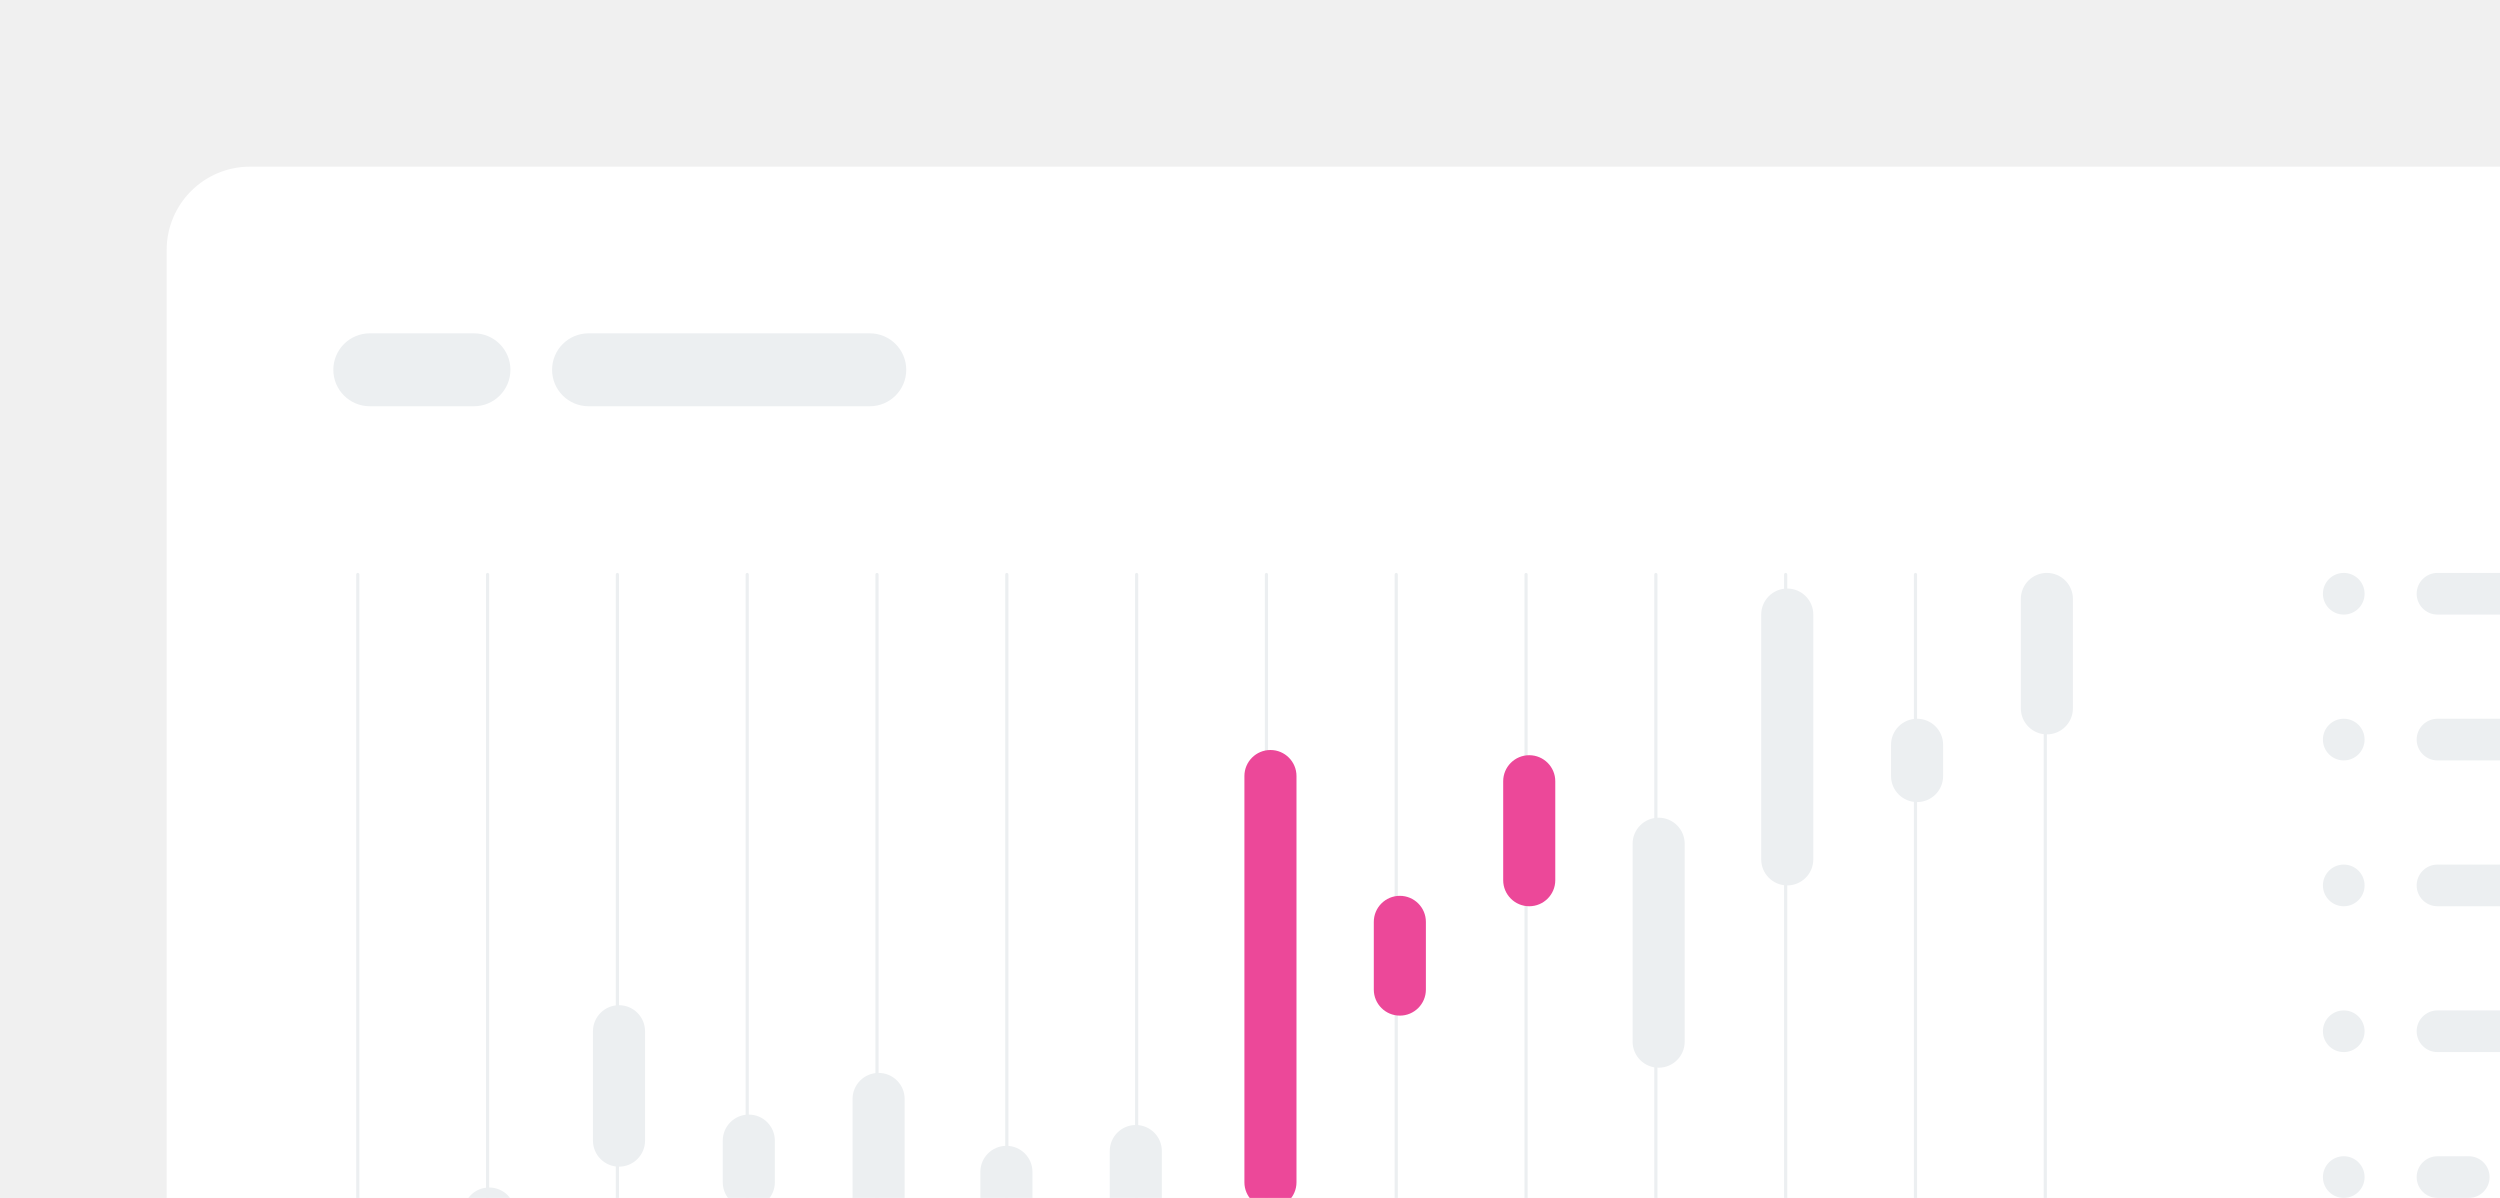
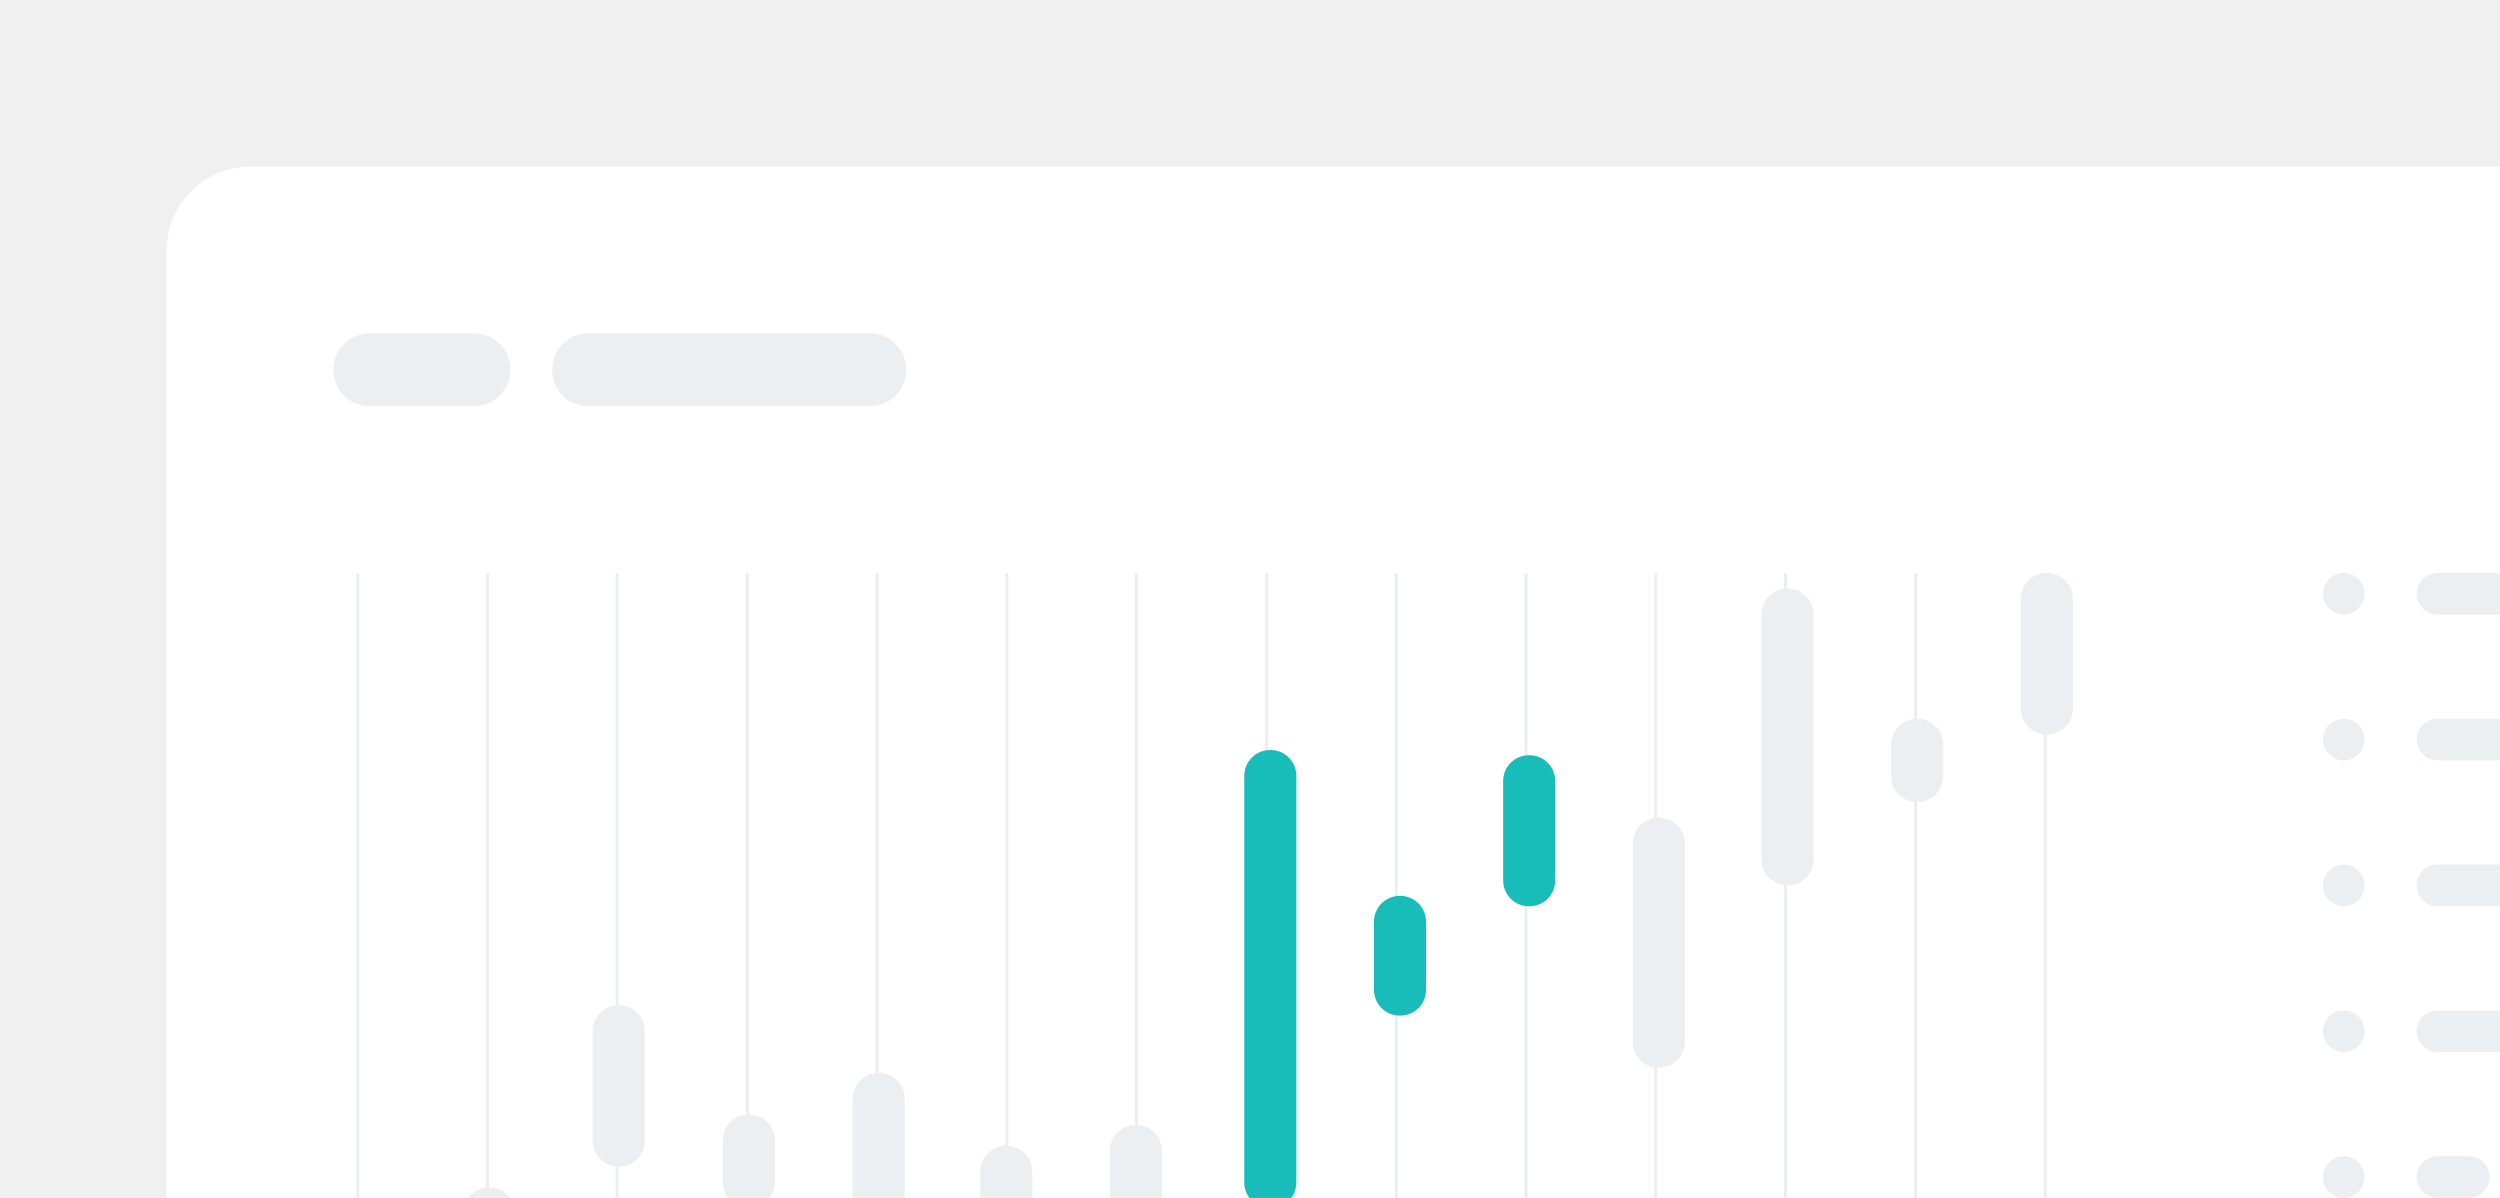
- <svg xmlns="http://www.w3.org/2000/svg" width="480" height="230" viewBox="0 0 480 230" fill="none">
-   <g clip-path="url(#clip0_753_1338)">
-     <path d="M552 32H48C39.163 32 32 39.163 32 48V274C32 282.837 39.163 290 48 290H552C560.837 290 568 282.837 568 274V48C568 39.163 560.837 32 552 32Z" fill="white" />
-     <path d="M68.695 257.695V110.305" stroke="#ECEFF1" stroke-width="0.61" stroke-linecap="round" />
-     <path d="M93.617 257.695V110.305" stroke="#ECEFF1" stroke-width="0.61" stroke-linecap="round" />
-     <path d="M118.539 257.695V110.305" stroke="#ECEFF1" stroke-width="0.61" stroke-linecap="round" />
-     <path d="M143.465 257.695V110.305" stroke="#ECEFF1" stroke-width="0.61" stroke-linecap="round" />
-     <path d="M168.387 257.695V110.305" stroke="#ECEFF1" stroke-width="0.61" stroke-linecap="round" />
-     <path d="M193.309 257.695V110.305" stroke="#ECEFF1" stroke-width="0.61" stroke-linecap="round" />
-     <path d="M218.234 257.695V110.305" stroke="#ECEFF1" stroke-width="0.61" stroke-linecap="round" />
-     <path d="M243.156 257.695V110.305" stroke="#ECEFF1" stroke-width="0.61" stroke-linecap="round" />
-     <path d="M268.078 257.695V110.305" stroke="#ECEFF1" stroke-width="0.61" stroke-linecap="round" />
-     <path d="M293.004 257.695V110.305" stroke="#ECEFF1" stroke-width="0.61" stroke-linecap="round" />
-     <path d="M317.926 257.695V110.305" stroke="#ECEFF1" stroke-width="0.61" stroke-linecap="round" />
-     <path d="M342.848 257.695V110.305" stroke="#ECEFF1" stroke-width="0.61" stroke-linecap="round" />
-     <path d="M367.773 257.695V110.305" stroke="#ECEFF1" stroke-width="0.61" stroke-linecap="round" />
-     <path d="M392.695 257.695V110.305" stroke="#ECEFF1" stroke-width="0.61" stroke-linecap="round" />
-     <path d="M91 64H71C67.134 64 64 67.134 64 71C64 74.866 67.134 78 71 78H91C94.866 78 98 74.866 98 71C98 67.134 94.866 64 91 64Z" fill="#ECEFF1" />
-     <path d="M167 64H113C109.134 64 106 67.134 106 71C106 74.866 109.134 78 113 78H167C170.866 78 174 74.866 174 71C174 67.134 170.866 64 167 64Z" fill="#ECEFF1" />
-     <path d="M98.922 233C98.922 230.239 96.683 228 93.922 228C91.16 228 88.922 230.239 88.922 233V241C88.922 243.761 91.16 246 93.922 246C96.683 246 98.922 243.761 98.922 241V233Z" fill="#ECEFF1" />
-     <path d="M123.848 198C123.848 195.239 121.609 193 118.848 193C116.086 193 113.848 195.239 113.848 198V219C113.848 221.761 116.086 224 118.848 224C121.609 224 123.848 221.761 123.848 219V198Z" fill="#ECEFF1" />
-     <path d="M148.77 219C148.77 216.239 146.531 214 143.77 214C141.008 214 138.77 216.239 138.77 219V227C138.77 229.761 141.008 232 143.77 232C146.531 232 148.77 229.761 148.77 227V219Z" fill="#ECEFF1" />
-     <path d="M173.691 211C173.691 208.239 171.453 206 168.691 206C165.93 206 163.691 208.239 163.691 211V239C163.691 241.761 165.93 244 168.691 244C171.453 244 173.691 241.761 173.691 239V211Z" fill="#ECEFF1" />
-     <path d="M198.23 225C198.23 222.239 195.992 220 193.23 220C190.469 220 188.23 222.239 188.23 225V235C188.23 237.761 190.469 240 193.23 240C195.992 240 198.23 237.761 198.23 235V225Z" fill="#ECEFF1" />
-     <path d="M223.074 221C223.074 218.239 220.836 216 218.074 216C215.313 216 213.074 218.239 213.074 221V247C213.074 249.761 215.313 252 218.074 252C220.836 252 223.074 249.761 223.074 247V221Z" fill="#ECEFF1" />
-     <path d="M248.926 149C248.926 146.239 246.687 144 243.926 144C241.164 144 238.926 146.239 238.926 149V227C238.926 229.761 241.164 232 243.926 232C246.687 232 248.926 229.761 248.926 227V149Z" fill="#EC4899" />
-     <path d="M273.77 177C273.77 174.239 271.531 172 268.77 172C266.008 172 263.77 174.239 263.77 177V190C263.77 192.761 266.008 195 268.77 195C271.531 195 273.77 192.761 273.77 190V177Z" fill="#EC4899" />
-     <path d="M298.613 150C298.613 147.239 296.375 145 293.613 145C290.852 145 288.613 147.239 288.613 150V169C288.613 171.761 290.852 174 293.613 174C296.375 174 298.613 171.761 298.613 169V150Z" fill="#EC4899" />
-     <path d="M323.461 162C323.461 159.239 321.222 157 318.461 157C315.7 157 313.461 159.239 313.461 162V200C313.461 202.761 315.7 205 318.461 205C321.222 205 323.461 202.761 323.461 200V162Z" fill="#ECEFF1" />
-     <path d="M348.152 118C348.152 115.239 345.914 113 343.152 113C340.391 113 338.152 115.239 338.152 118V165C338.152 167.761 340.391 170 343.152 170C345.914 170 348.152 167.761 348.152 165V118Z" fill="#ECEFF1" />
-     <path d="M373.078 143C373.078 140.239 370.84 138 368.078 138C365.317 138 363.078 140.239 363.078 143V149C363.078 151.761 365.317 154 368.078 154C370.84 154 373.078 151.761 373.078 149V143Z" fill="#ECEFF1" />
-     <path d="M398 115C398 112.239 395.761 110 393 110C390.239 110 388 112.239 388 115V136C388 138.761 390.239 141 393 141C395.761 141 398 138.761 398 136V115Z" fill="#ECEFF1" />
-     <path d="M454 114C454 111.791 452.209 110 450 110C447.791 110 446 111.791 446 114C446 116.209 447.791 118 450 118C452.209 118 454 116.209 454 114Z" fill="#ECEFF1" />
-     <path d="M492 110H468C465.791 110 464 111.791 464 114C464 116.209 465.791 118 468 118H492C494.209 118 496 116.209 496 114C496 111.791 494.209 110 492 110Z" fill="#ECEFF1" />
-     <path d="M454 142C454 139.791 452.209 138 450 138C447.791 138 446 139.791 446 142C446 144.209 447.791 146 450 146C452.209 146 454 144.209 454 142Z" fill="#ECEFF1" />
-     <path d="M484 138H468C465.791 138 464 139.791 464 142C464 144.209 465.791 146 468 146H484C486.209 146 488 144.209 488 142C488 139.791 486.209 138 484 138Z" fill="#ECEFF1" />
-     <path d="M454 170C454 167.791 452.209 166 450 166C447.791 166 446 167.791 446 170C446 172.209 447.791 174 450 174C452.209 174 454 172.209 454 170Z" fill="#ECEFF1" />
-     <path d="M480 166H468C465.791 166 464 167.791 464 170C464 172.209 465.791 174 468 174H480C482.209 174 484 172.209 484 170C484 167.791 482.209 166 480 166Z" fill="#ECEFF1" />
-     <path d="M454 198C454 195.791 452.209 194 450 194C447.791 194 446 195.791 446 198C446 200.209 447.791 202 450 202C452.209 202 454 200.209 454 198Z" fill="#ECEFF1" />
-     <path d="M485 194H468C465.791 194 464 195.791 464 198C464 200.209 465.791 202 468 202H485C487.209 202 489 200.209 489 198C489 195.791 487.209 194 485 194Z" fill="#ECEFF1" />
-     <path d="M454 226C454 223.791 452.209 222 450 222C447.791 222 446 223.791 446 226C446 228.209 447.791 230 450 230C452.209 230 454 228.209 454 226Z" fill="#ECEFF1" />
-     <path d="M474 222H468C465.791 222 464 223.791 464 226C464 228.209 465.791 230 468 230H474C476.209 230 478 228.209 478 226C478 223.791 476.209 222 474 222Z" fill="#ECEFF1" />
-   </g>
+ <svg xmlns="http://www.w3.org/2000/svg" id="Capa_1" version="1.1" viewBox="0 0 480 230">
  <defs>
-     <clipPath id="clip0_753_1338">
-       <rect width="480" height="230" fill="white" />
+     <style>
+       .st0, .st1 {
+         fill: none;
+       }
+ 
+       .st2 {
+         fill: #18bdba;
+       }
+ 
+       .st3 {
+         fill: #fff;
+       }
+ 
+       .st4 {
+         fill: #eceff1;
+       }
+ 
+       .st1 {
+         stroke: #eceff1;
+         stroke-linecap: round;
+         stroke-width: .6px;
+       }
+ 
+       .st5 {
+         clip-path: url(#clippath);
+       }
+     </style>
+     <clipPath id="clippath">
+       <rect class="st0" width="480" height="230" />
    </clipPath>
  </defs>
+   <g class="st5">
+     <g>
+       <path class="st3" d="M552,32H48c-8.8,0-16,7.2-16,16v226c0,8.8,7.2,16,16,16h504c8.8,0,16-7.2,16-16V48c0-8.8-7.2-16-16-16Z" />
+       <path class="st1" d="M68.7,257.7V110.3" />
+       <path class="st1" d="M93.6,257.7V110.3" />
+       <path class="st1" d="M118.5,257.7V110.3" />
+       <path class="st1" d="M143.5,257.7V110.3" />
+       <path class="st1" d="M168.4,257.7V110.3" />
+       <path class="st1" d="M193.3,257.7V110.3" />
+       <path class="st1" d="M218.2,257.7V110.3" />
+       <path class="st1" d="M243.2,257.7V110.3" />
+       <path class="st1" d="M268.1,257.7V110.3" />
+       <path class="st1" d="M293,257.7V110.3" />
+       <path class="st1" d="M317.9,257.7V110.3" />
+       <path class="st1" d="M342.8,257.7V110.3" />
+       <path class="st1" d="M367.8,257.7V110.3" />
+       <path class="st1" d="M392.7,257.7V110.3" />
+       <path class="st4" d="M91,64h-20c-3.9,0-7,3.1-7,7s3.1,7,7,7h20c3.9,0,7-3.1,7-7s-3.1-7-7-7Z" />
+       <path class="st4" d="M167,64h-54c-3.9,0-7,3.1-7,7s3.1,7,7,7h54c3.9,0,7-3.1,7-7s-3.1-7-7-7Z" />
+       <path class="st4" d="M98.9,233c0-2.8-2.2-5-5-5s-5,2.2-5,5v8c0,2.8,2.2,5,5,5s5-2.2,5-5v-8Z" />
+       <path class="st4" d="M123.8,198c0-2.8-2.2-5-5-5s-5,2.2-5,5v21c0,2.8,2.2,5,5,5s5-2.2,5-5v-21Z" />
+       <path class="st4" d="M148.8,219c0-2.8-2.2-5-5-5s-5,2.2-5,5v8c0,2.8,2.2,5,5,5s5-2.2,5-5v-8Z" />
+       <path class="st4" d="M173.7,211c0-2.8-2.2-5-5-5s-5,2.2-5,5v28c0,2.8,2.2,5,5,5s5-2.2,5-5v-28Z" />
+       <path class="st4" d="M198.2,225c0-2.8-2.2-5-5-5s-5,2.2-5,5v10c0,2.8,2.2,5,5,5s5-2.2,5-5v-10Z" />
+       <path class="st4" d="M223.1,221c0-2.8-2.2-5-5-5s-5,2.2-5,5v26c0,2.8,2.2,5,5,5s5-2.2,5-5v-26Z" />
+       <path class="st2" d="M248.9,149c0-2.8-2.2-5-5-5s-5,2.2-5,5v78c0,2.8,2.2,5,5,5s5-2.2,5-5v-78Z" />
+       <path class="st2" d="M273.8,177c0-2.8-2.2-5-5-5s-5,2.2-5,5v13c0,2.8,2.2,5,5,5s5-2.2,5-5v-13Z" />
+       <path class="st2" d="M298.6,150c0-2.8-2.2-5-5-5s-5,2.2-5,5v19c0,2.8,2.2,5,5,5s5-2.2,5-5v-19Z" />
+       <path class="st4" d="M323.5,162c0-2.8-2.2-5-5-5s-5,2.2-5,5v38c0,2.8,2.2,5,5,5s5-2.2,5-5v-38Z" />
+       <path class="st4" d="M348.2,118c0-2.8-2.2-5-5-5s-5,2.2-5,5v47c0,2.8,2.2,5,5,5s5-2.2,5-5v-47Z" />
+       <path class="st4" d="M373.1,143c0-2.8-2.2-5-5-5s-5,2.2-5,5v6c0,2.8,2.2,5,5,5s5-2.2,5-5v-6Z" />
+       <path class="st4" d="M398,115c0-2.8-2.2-5-5-5s-5,2.2-5,5v21c0,2.8,2.2,5,5,5s5-2.2,5-5v-21Z" />
+       <path class="st4" d="M454,114c0-2.2-1.8-4-4-4s-4,1.8-4,4,1.8,4,4,4,4-1.8,4-4Z" />
+       <path class="st4" d="M492,110h-24c-2.2,0-4,1.8-4,4s1.8,4,4,4h24c2.2,0,4-1.8,4-4s-1.8-4-4-4Z" />
+       <path class="st4" d="M454,142c0-2.2-1.8-4-4-4s-4,1.8-4,4,1.8,4,4,4,4-1.8,4-4Z" />
+       <path class="st4" d="M484,138h-16c-2.2,0-4,1.8-4,4s1.8,4,4,4h16c2.2,0,4-1.8,4-4s-1.8-4-4-4Z" />
+       <path class="st4" d="M454,170c0-2.2-1.8-4-4-4s-4,1.8-4,4,1.8,4,4,4,4-1.8,4-4Z" />
+       <path class="st4" d="M480,166h-12c-2.2,0-4,1.8-4,4s1.8,4,4,4h12c2.2,0,4-1.8,4-4s-1.8-4-4-4Z" />
+       <path class="st4" d="M454,198c0-2.2-1.8-4-4-4s-4,1.8-4,4,1.8,4,4,4,4-1.8,4-4Z" />
+       <path class="st4" d="M485,194h-17c-2.2,0-4,1.8-4,4s1.8,4,4,4h17c2.2,0,4-1.8,4-4s-1.8-4-4-4Z" />
+       <path class="st4" d="M454,226c0-2.2-1.8-4-4-4s-4,1.8-4,4,1.8,4,4,4,4-1.8,4-4Z" />
+       <path class="st4" d="M474,222h-6c-2.2,0-4,1.8-4,4s1.8,4,4,4h6c2.2,0,4-1.8,4-4s-1.8-4-4-4Z" />
+     </g>
+   </g>
</svg>
